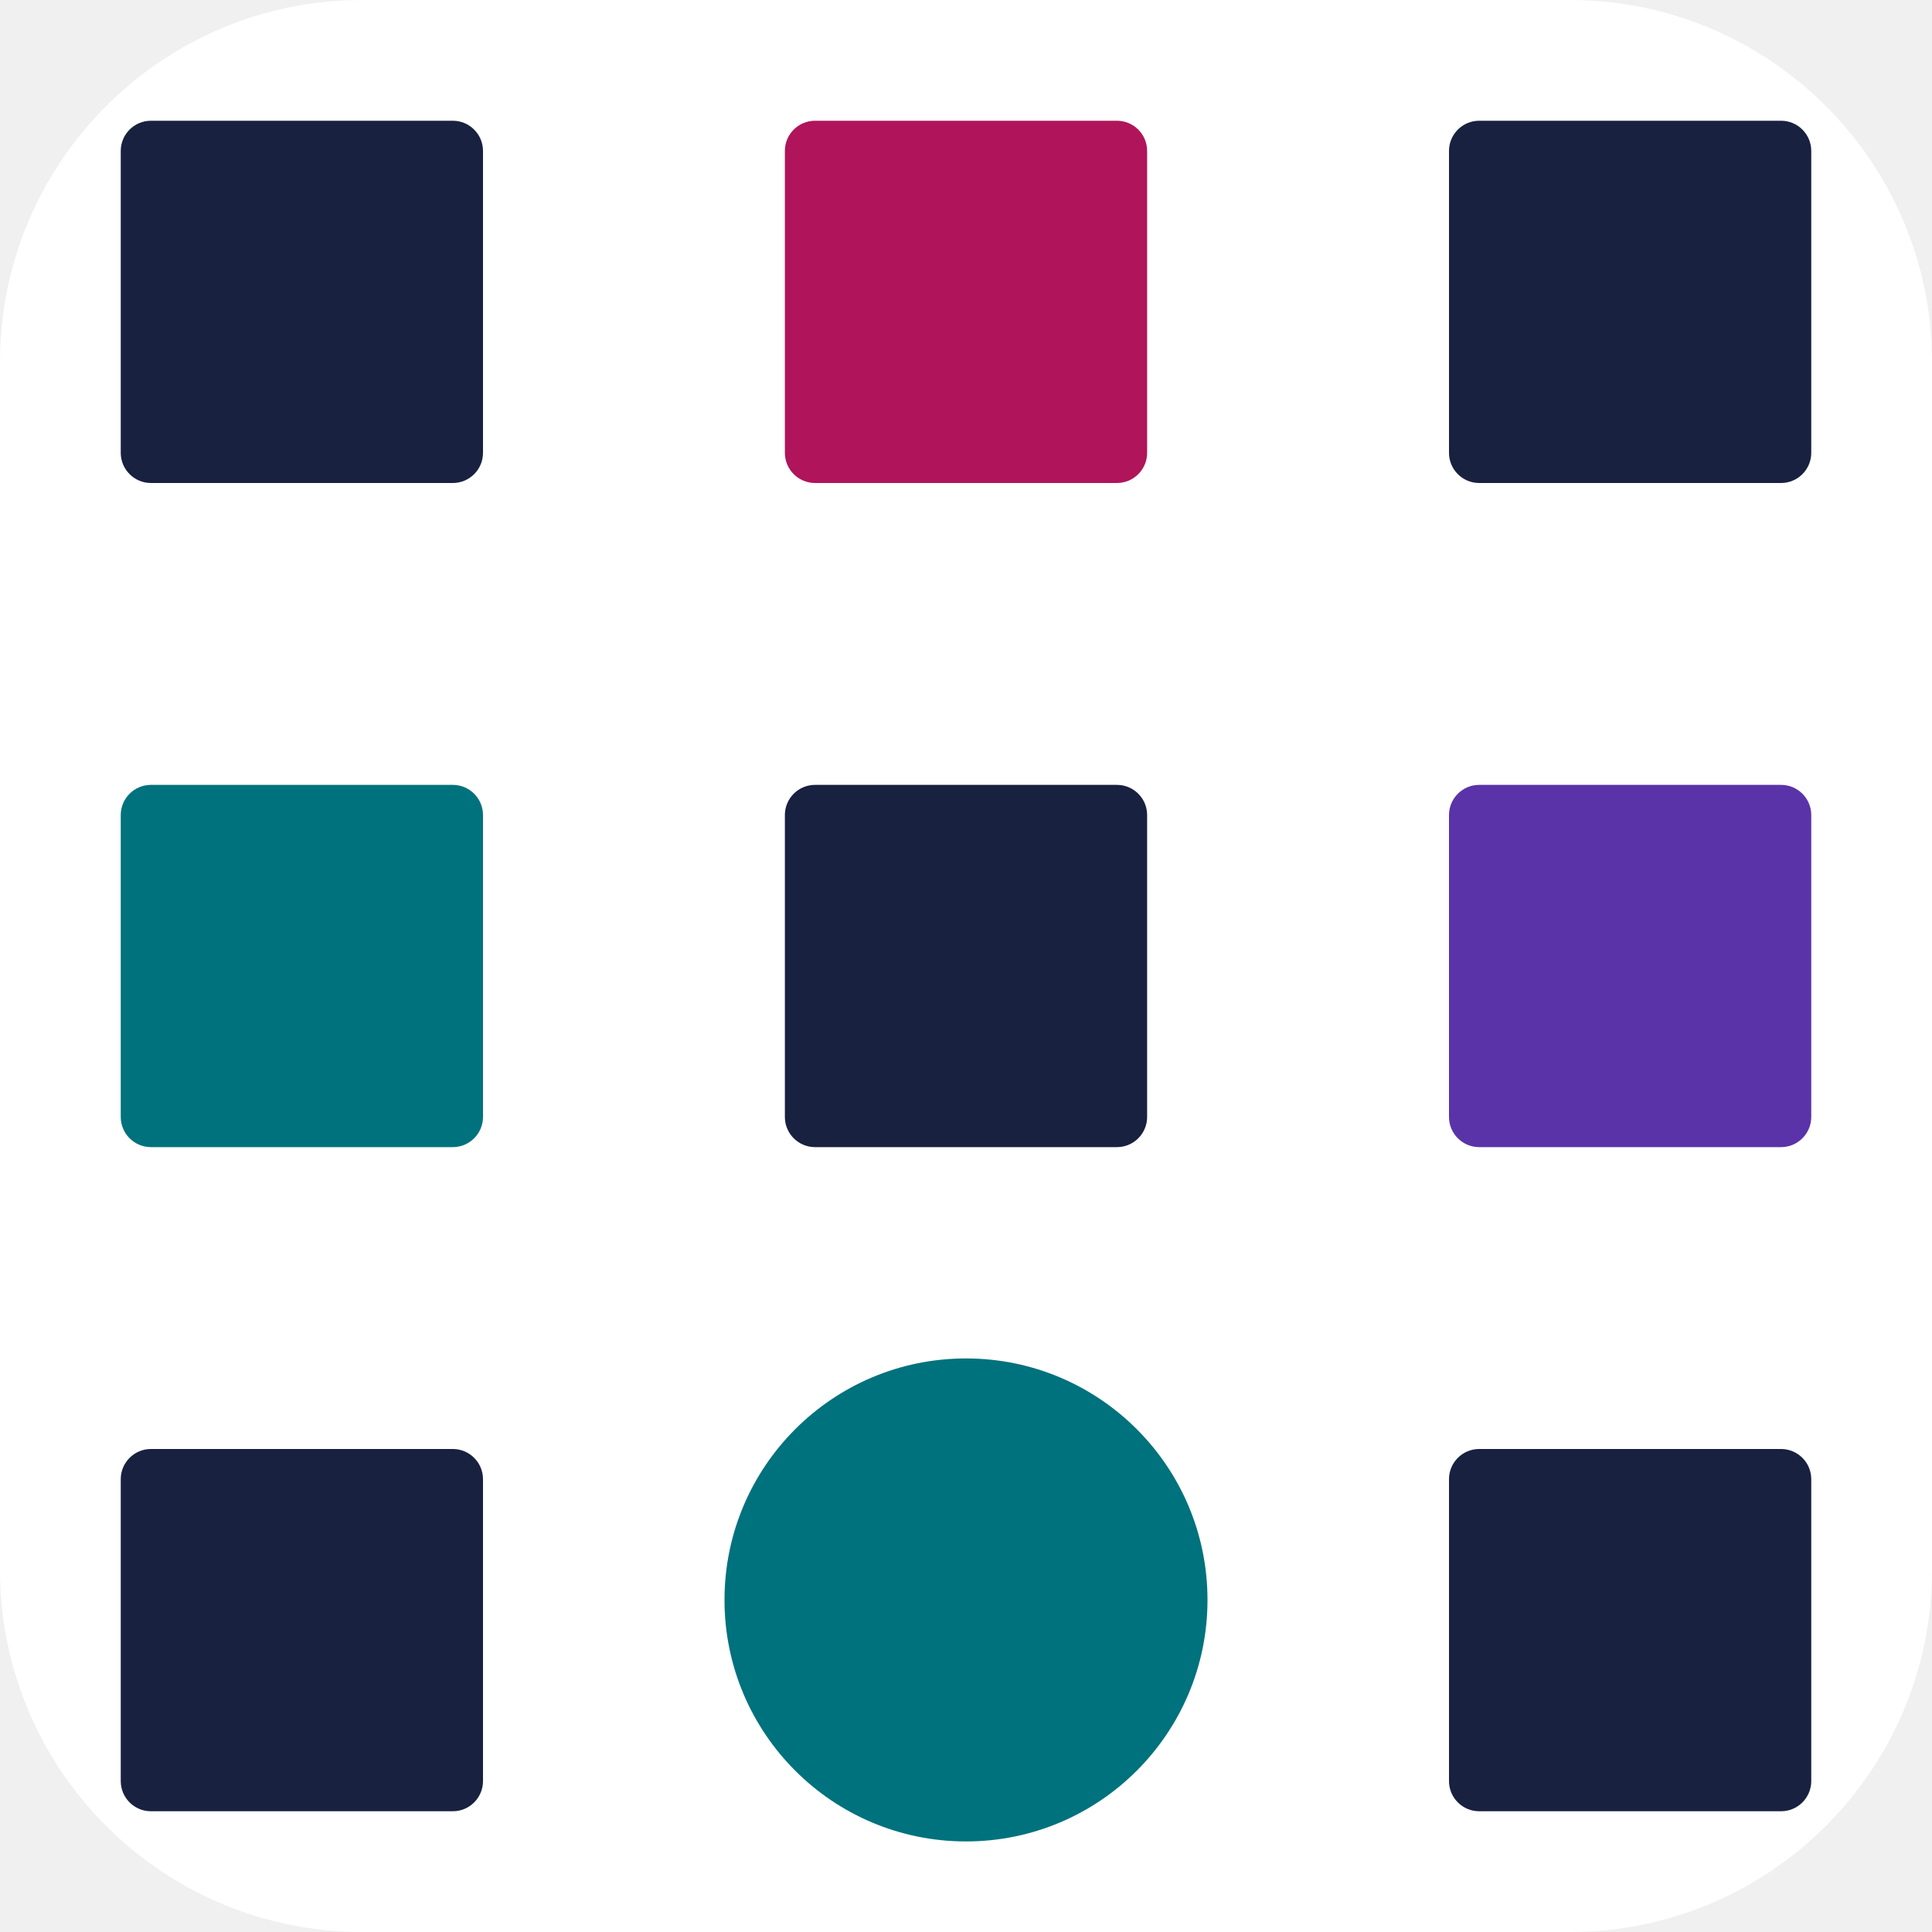
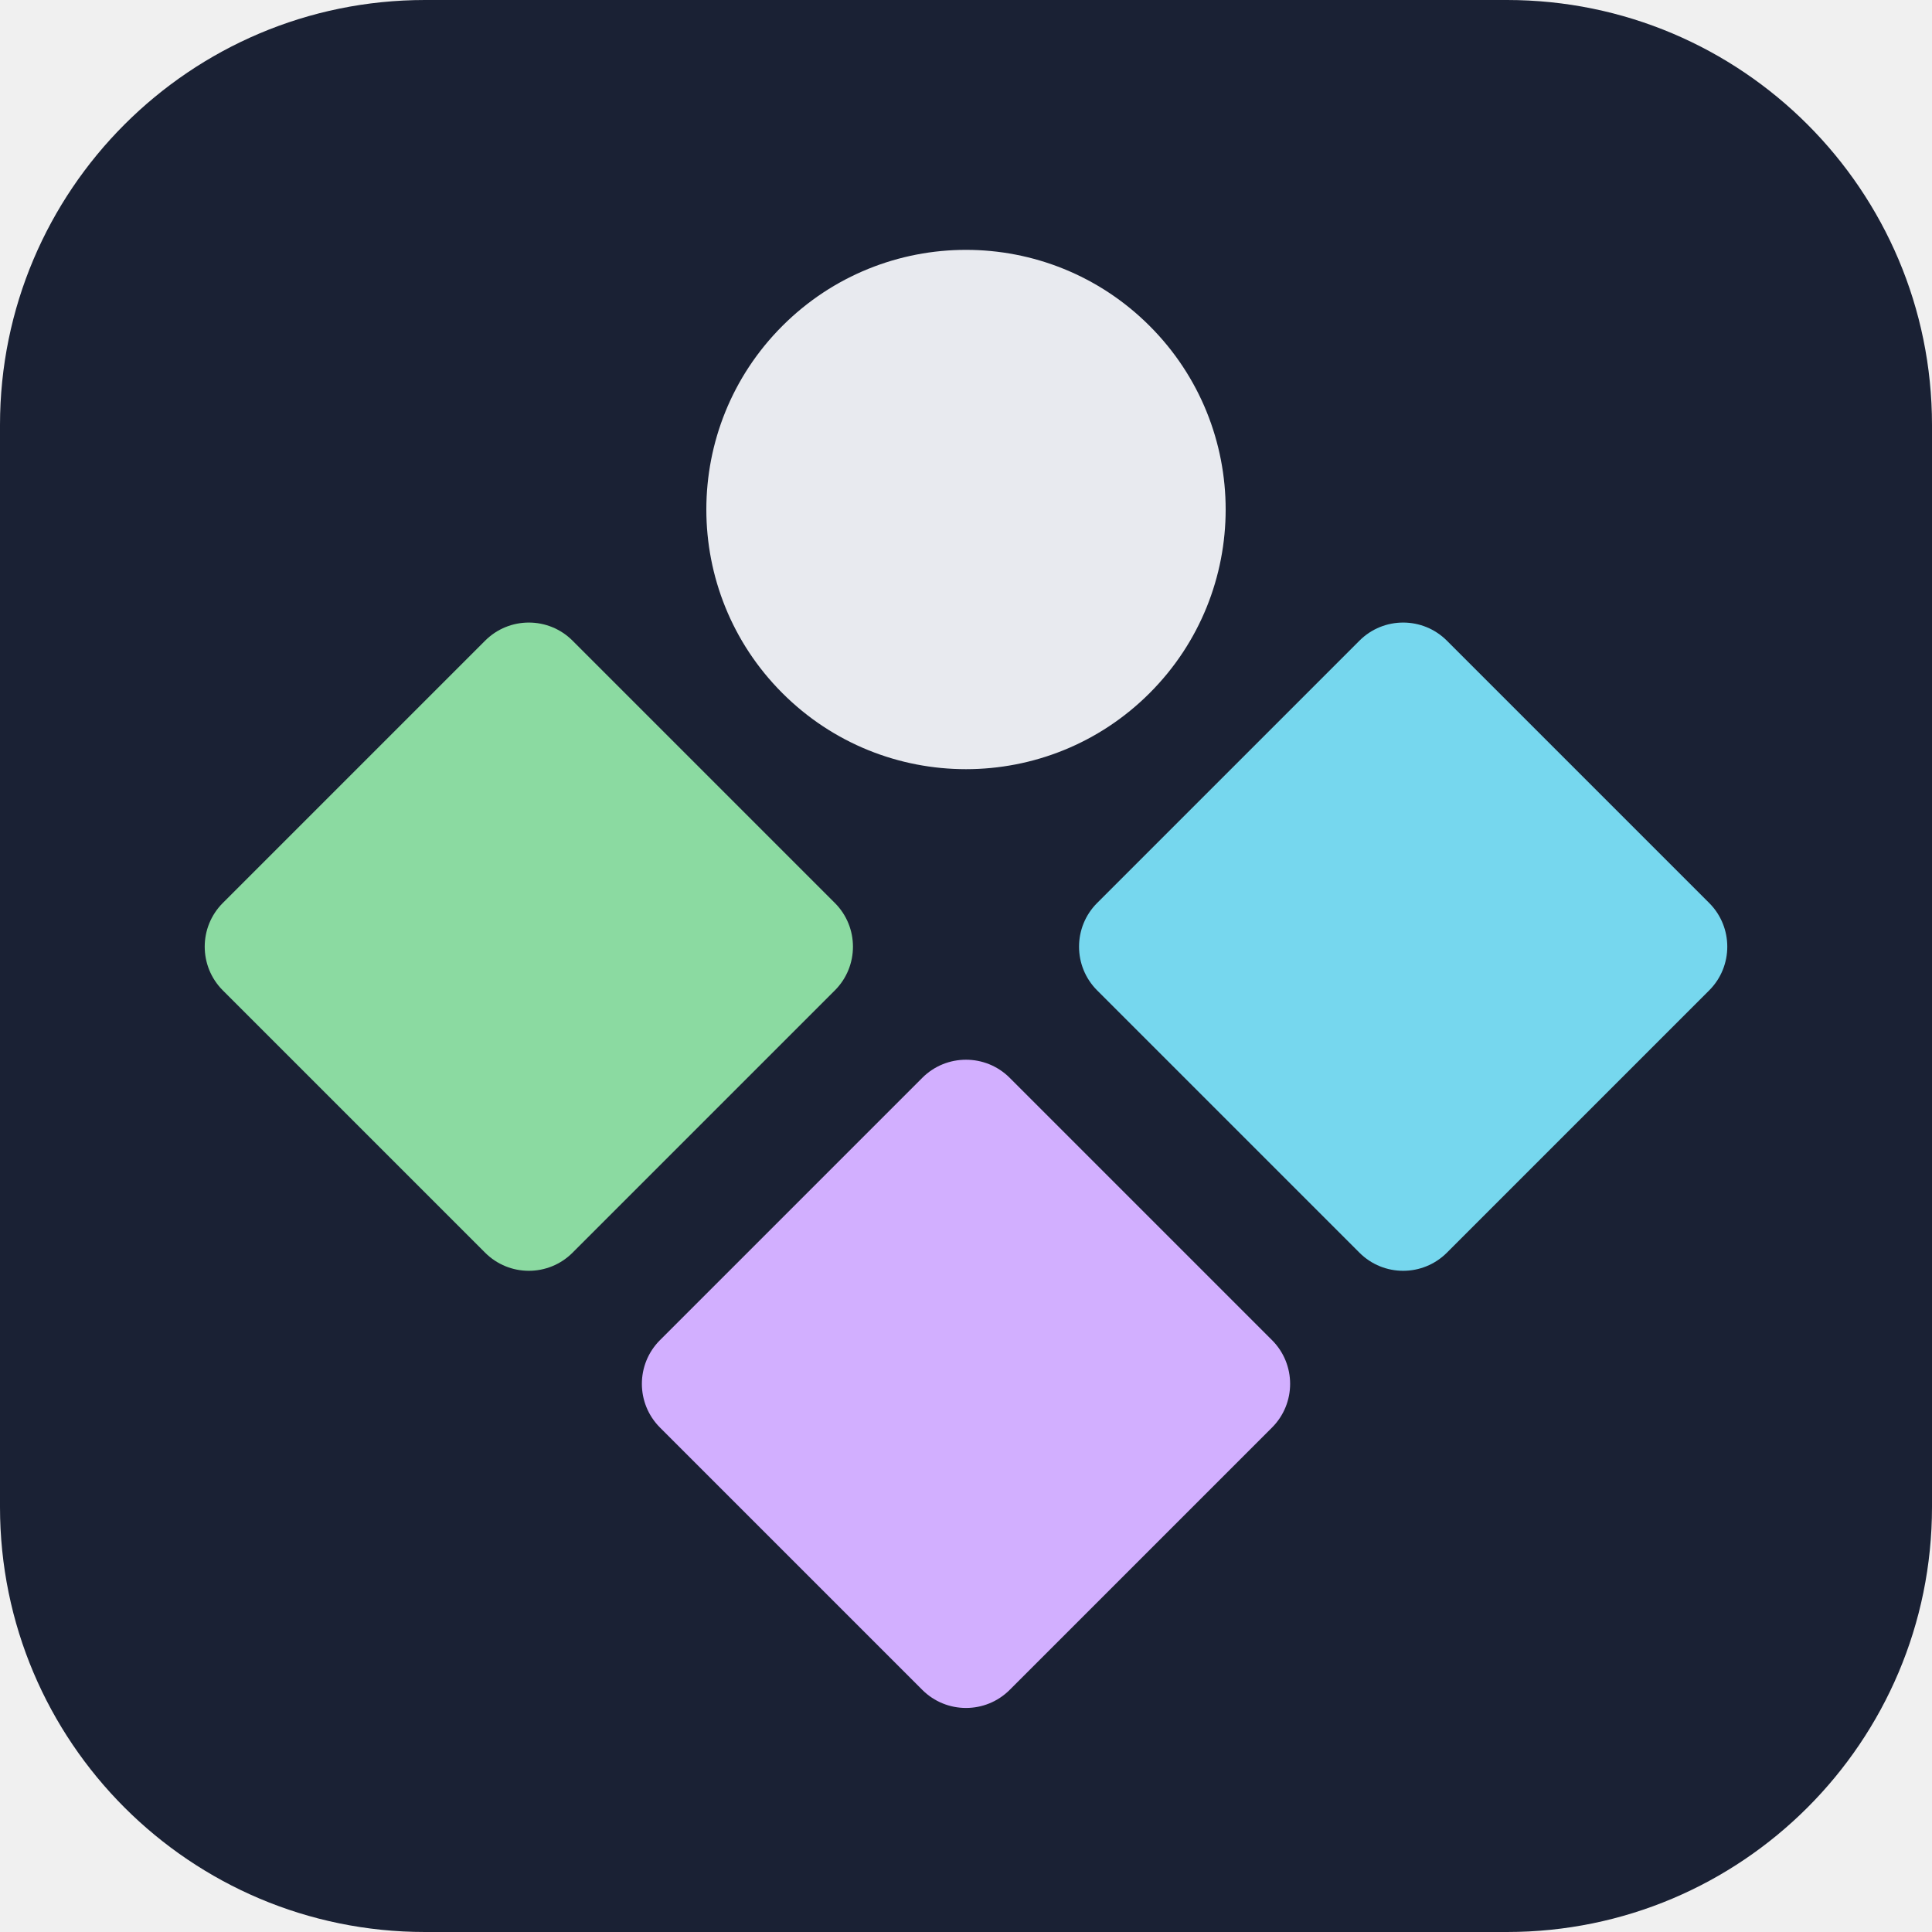
- <svg xmlns="http://www.w3.org/2000/svg" viewBox="0 0 16 16">
-   <rect width="16" height="16" rx="3" fill="#fff" />
-   <g fill="#18213f">
-     <rect x="1" y="1" width="3" height="3" rx=".25" />
-     <rect x="12" y="1" width="3" height="3" rx=".25" />
-     <rect x="6.5" y="6.5" width="3" height="3" rx=".25" />
-     <rect x="1" y="12" width="3" height="3" rx=".25" />
-     <rect x="12" y="12" width="3" height="3" rx=".25" />
+ <svg xmlns="http://www.w3.org/2000/svg" viewBox="0 0 100 100">
+   <rect width="100" height="100" rx="22" fill="#1a2134" />
+   <g transform="translate(50 49) rotate(45) scale(.64) translate(-50 -50)">
+     <circle cx="25" cy="25" r="21" fill="#e8eaef" />
+     <rect x="55" y="5" width="40" height="40" rx="5" fill="#76d7ee" />
+     <rect x="5" y="55" width="40" height="40" rx="5" fill="#8bdaa1" />
+     <rect x="55" y="55" width="40" height="40" rx="5" fill="#d2afff" />
  </g>
-   <rect x="6.5" y="1" width="3" height="3" rx=".25" fill="#b0145a" />
-   <rect x="1" y="6.5" width="3" height="3" rx=".25" fill="#00727d" />
-   <rect x="12" y="6.5" width="3" height="3" rx=".25" fill="#5a33a8" />
-   <circle cx="8" cy="13.25" r="2" fill="#00727d" />
</svg>
